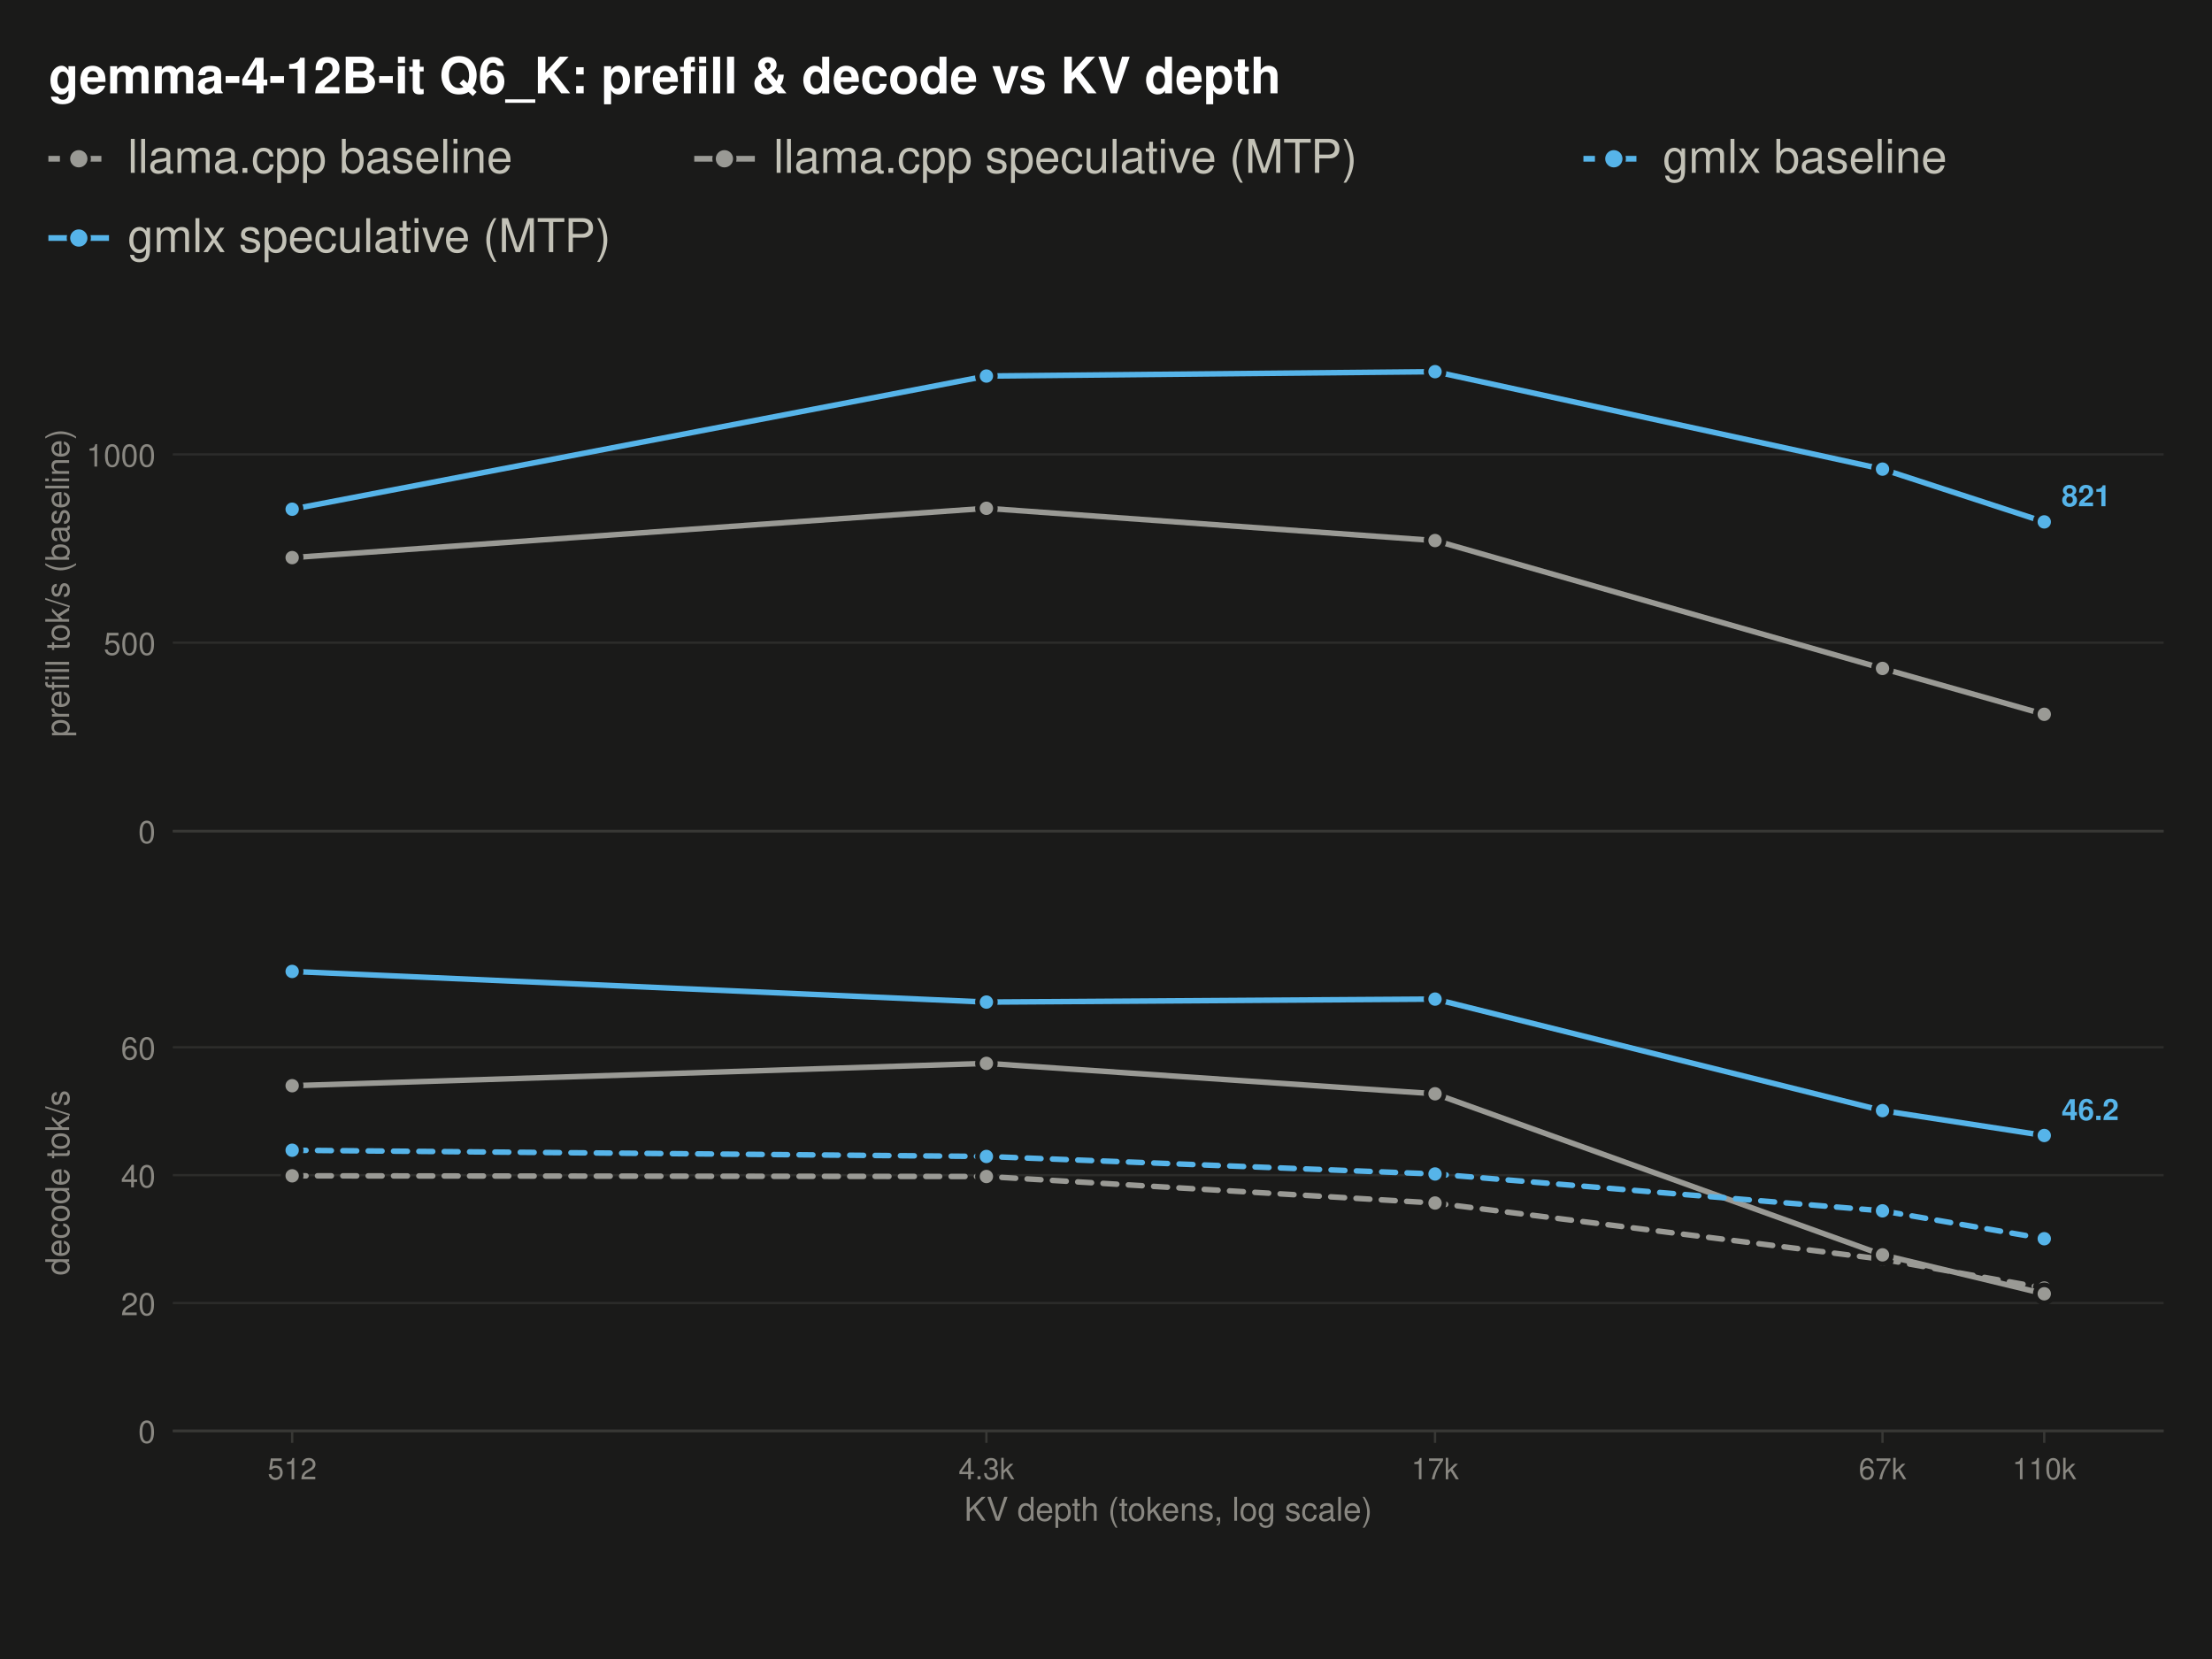
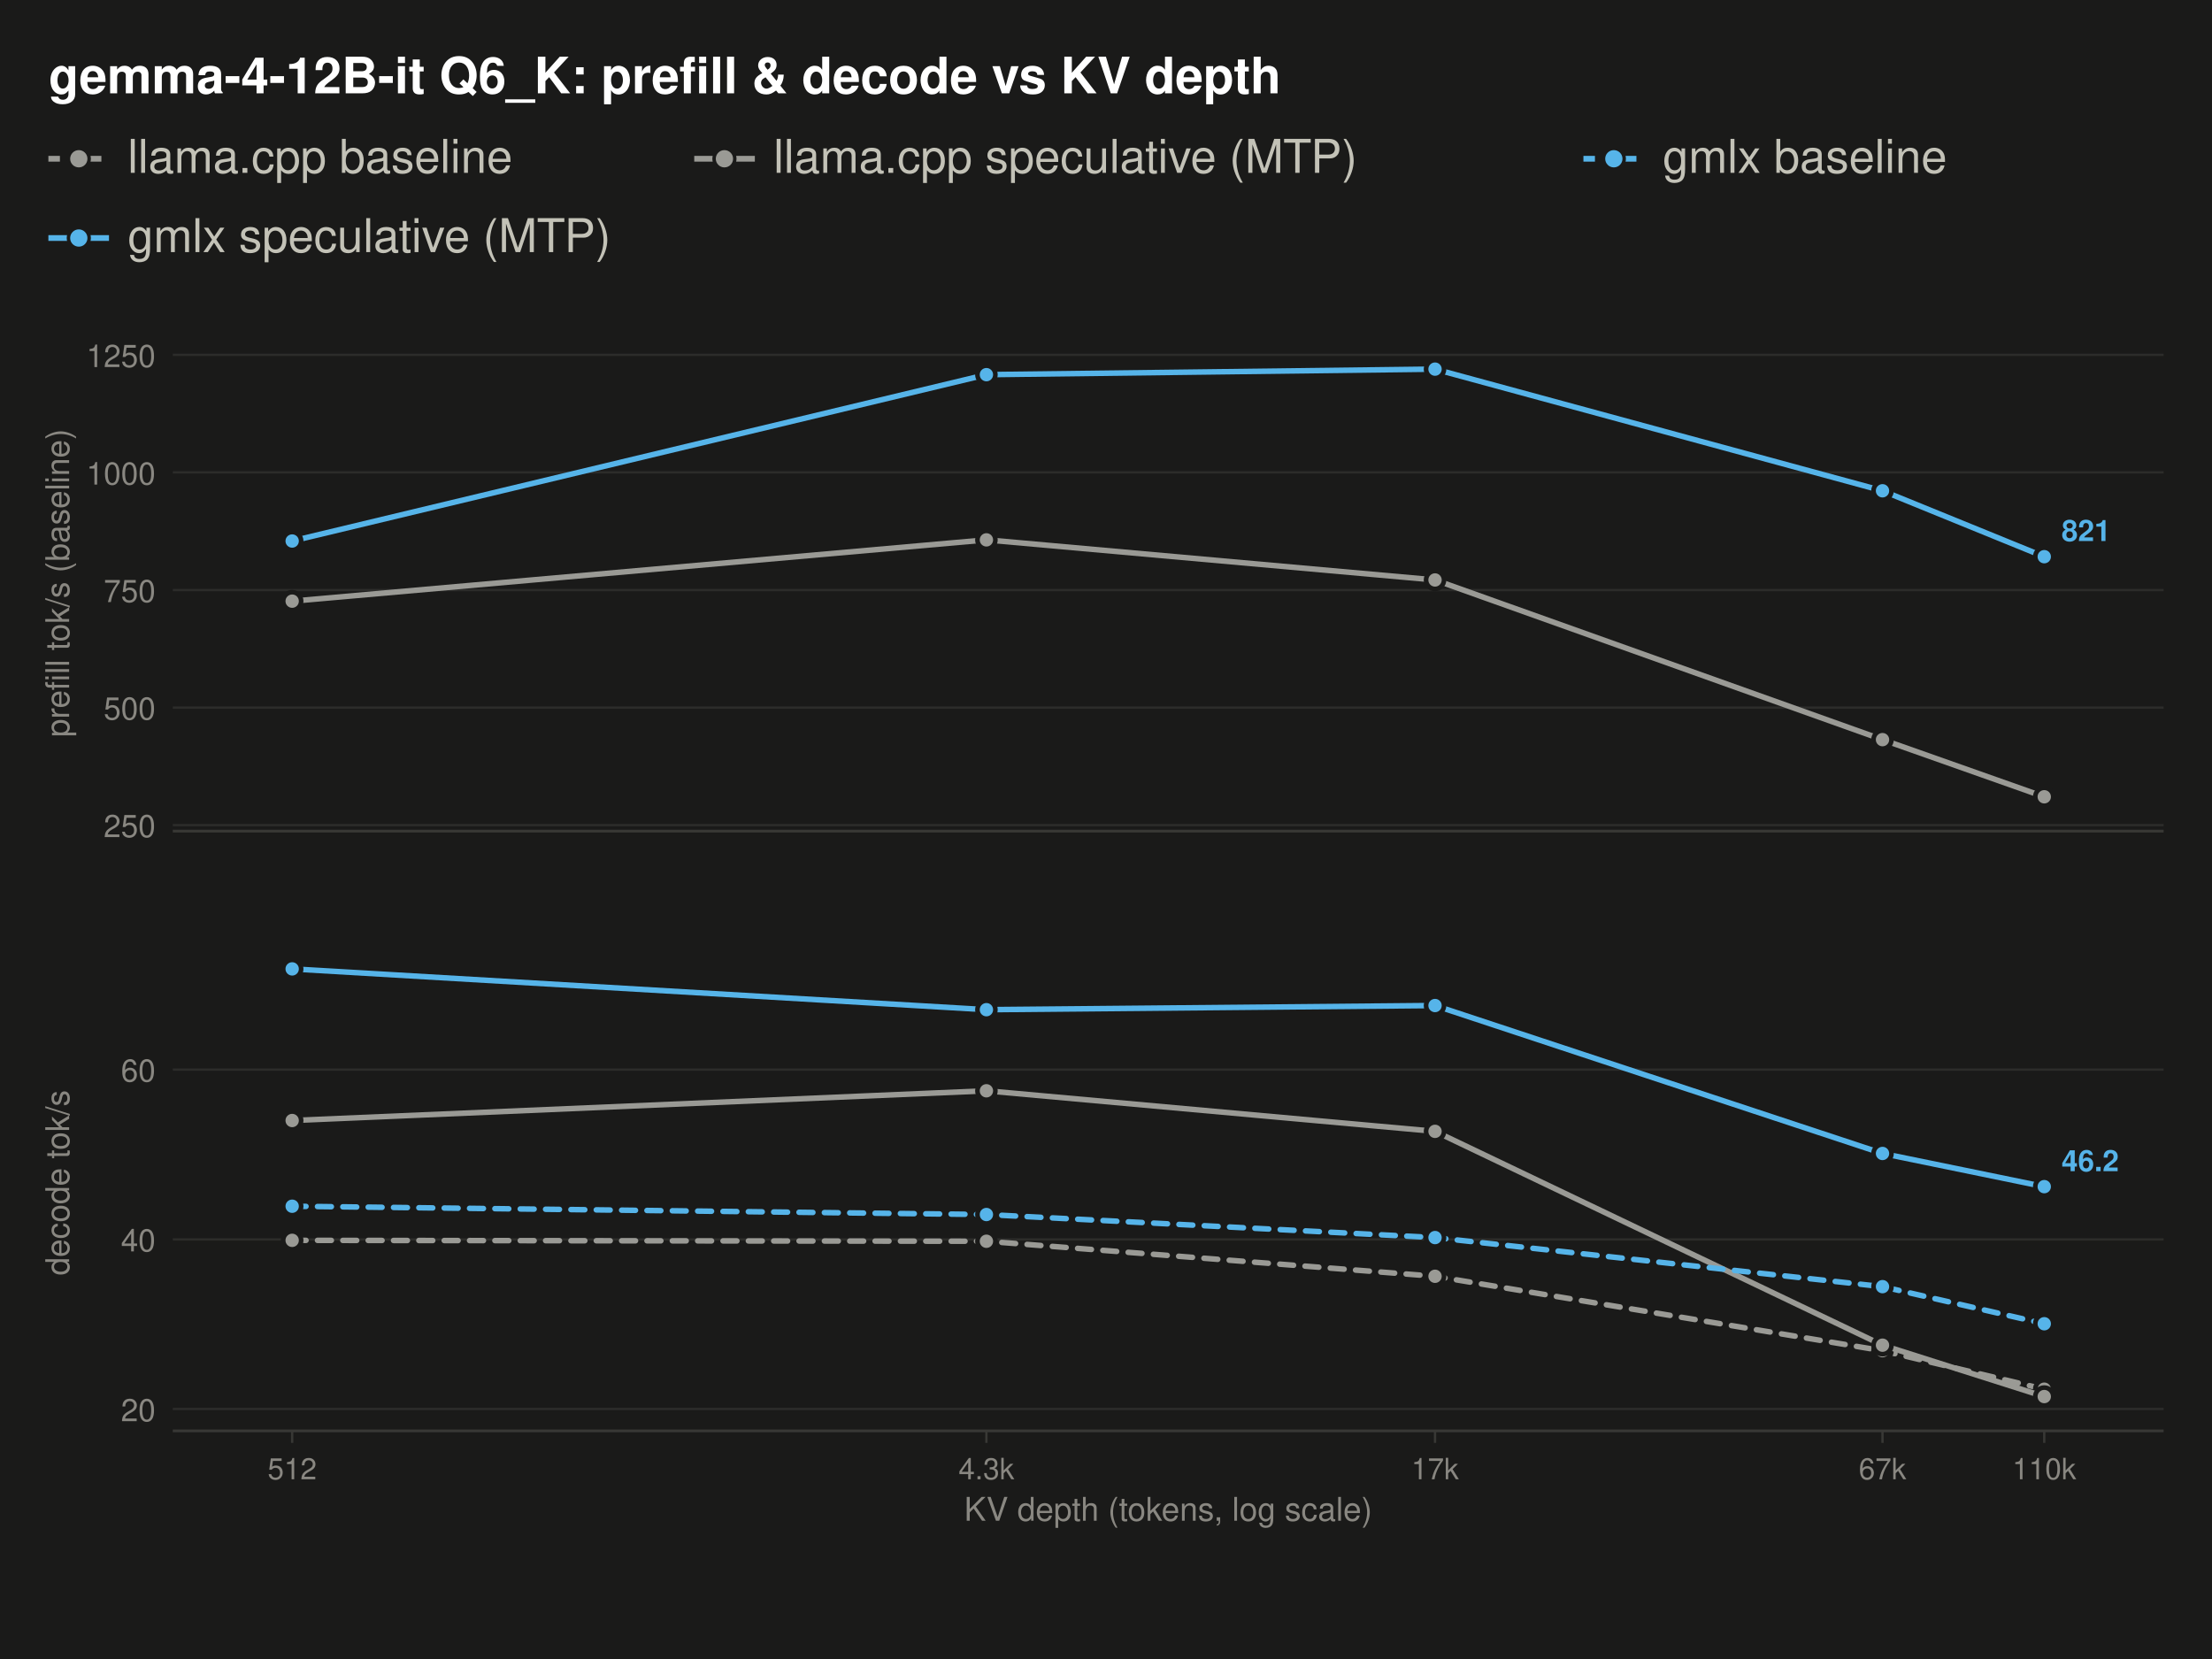
<svg xmlns="http://www.w3.org/2000/svg" width="960" height="720" viewBox="0 0 960 720" font-family="system-ui, -apple-system, 'Segoe UI', Helvetica, Arial, sans-serif">
  <rect x="0" y="0" width="960" height="720" fill="#1a1a19" />
  <text x="21.0" y="40.5" font-size="21.8" fill="#ffffff" font-weight="600">gemma-4-12B-it Q6_K: prefill &amp; decode vs KV depth</text>
  <line x1="21.0" y1="68.9" x2="47.3" y2="68.9" stroke="#9a9a95" stroke-width="2.5" stroke-dasharray="5,4" />
  <circle cx="34.2" cy="68.9" r="4.5" fill="#9a9a95" stroke="#1a1a19" stroke-width="1.5" />
  <text x="55.4" y="75.0" font-size="20.2" fill="#c3c2b7">llama.cpp baseline</text>
  <line x1="301.3" y1="68.9" x2="327.6" y2="68.9" stroke="#9a9a95" stroke-width="2.5" />
  <circle cx="314.4" cy="68.9" r="4.5" fill="#9a9a95" stroke="#1a1a19" stroke-width="1.5" />
  <text x="335.7" y="75.0" font-size="20.2" fill="#c3c2b7">llama.cpp speculative (MTP)</text>
  <line x1="687.2" y1="68.9" x2="713.5" y2="68.9" stroke="#56b4e9" stroke-width="2.5" stroke-dasharray="5,4" />
  <circle cx="700.4" cy="68.9" r="4.5" fill="#56b4e9" stroke="#1a1a19" stroke-width="1.5" />
  <text x="721.6" y="75.0" font-size="20.2" fill="#c3c2b7">gmlx baseline</text>
  <line x1="21.0" y1="103.3" x2="47.3" y2="103.3" stroke="#56b4e9" stroke-width="2.5" />
  <circle cx="34.2" cy="103.3" r="4.5" fill="#56b4e9" stroke="#1a1a19" stroke-width="1.5" />
  <text x="55.4" y="109.4" font-size="20.2" fill="#c3c2b7">gmlx speculative (MTP)</text>
-   <line x1="75.0" y1="360.7" x2="939.0" y2="360.7" stroke="#2c2c2a" stroke-width="1.0" />
-   <text x="67.5" y="365.9" font-size="13.5" fill="#898781" text-anchor="end" style="font-variant-numeric: tabular-nums">0</text>
-   <line x1="75.0" y1="278.9" x2="939.0" y2="278.9" stroke="#2c2c2a" stroke-width="1.0" />
-   <text x="67.5" y="284.2" font-size="13.5" fill="#898781" text-anchor="end" style="font-variant-numeric: tabular-nums">500</text>
-   <line x1="75.0" y1="197.2" x2="939.0" y2="197.2" stroke="#2c2c2a" stroke-width="1.0" />
-   <text x="67.5" y="202.5" font-size="13.5" fill="#898781" text-anchor="end" style="font-variant-numeric: tabular-nums">1000</text>
+   <line x1="75.0" y1="358.1" x2="939.0" y2="358.1" stroke="#2c2c2a" stroke-width="1.0" />
+   <text x="67.5" y="363.3" font-size="13.5" fill="#898781" text-anchor="end" style="font-variant-numeric: tabular-nums">250</text>
+   <line x1="75.0" y1="307.1" x2="939.0" y2="307.1" stroke="#2c2c2a" stroke-width="1.0" />
+   <text x="67.5" y="312.3" font-size="13.5" fill="#898781" text-anchor="end" style="font-variant-numeric: tabular-nums">500</text>
+   <line x1="75.0" y1="256.1" x2="939.0" y2="256.1" stroke="#2c2c2a" stroke-width="1.0" />
+   <text x="67.5" y="261.3" font-size="13.5" fill="#898781" text-anchor="end" style="font-variant-numeric: tabular-nums">750</text>
+   <line x1="75.0" y1="205.0" x2="939.0" y2="205.0" stroke="#2c2c2a" stroke-width="1.0" />
+   <text x="67.5" y="210.3" font-size="13.5" fill="#898781" text-anchor="end" style="font-variant-numeric: tabular-nums">1000</text>
+   <line x1="75.0" y1="154.0" x2="939.0" y2="154.0" stroke="#2c2c2a" stroke-width="1.0" />
+   <text x="67.5" y="159.3" font-size="13.5" fill="#898781" text-anchor="end" style="font-variant-numeric: tabular-nums">1250</text>
  <line x1="75.0" y1="360.7" x2="939.0" y2="360.7" stroke="#383835" stroke-width="1.2" />
  <line x1="126.8" y1="360.7" x2="126.8" y2="360.7" stroke="#383835" stroke-width="1.0" />
  <line x1="428.1" y1="360.7" x2="428.1" y2="360.7" stroke="#383835" stroke-width="1.0" />
  <line x1="622.8" y1="360.7" x2="622.8" y2="360.7" stroke="#383835" stroke-width="1.0" />
  <line x1="817.0" y1="360.7" x2="817.0" y2="360.7" stroke="#383835" stroke-width="1.0" />
  <line x1="887.2" y1="360.7" x2="887.2" y2="360.7" stroke="#383835" stroke-width="1.0" />
-   <path d="M126.8,242.0 L428.1,220.6 L622.8,234.6 L817.0,290.1 L887.2,310.0" fill="none" stroke="#9a9a95" stroke-width="2.4" stroke-linejoin="round" stroke-linecap="round" />
-   <circle cx="126.8" cy="242.0" r="3.9" fill="#9a9a95" stroke="#1a1a19" stroke-width="2.0" />
-   <circle cx="428.1" cy="220.6" r="3.9" fill="#9a9a95" stroke="#1a1a19" stroke-width="2.0" />
-   <circle cx="622.8" cy="234.6" r="3.9" fill="#9a9a95" stroke="#1a1a19" stroke-width="2.0" />
-   <circle cx="817.0" cy="290.1" r="3.9" fill="#9a9a95" stroke="#1a1a19" stroke-width="2.0" />
-   <circle cx="887.2" cy="310.0" r="3.9" fill="#9a9a95" stroke="#1a1a19" stroke-width="2.0" />
-   <path d="M126.8,221.0 L428.1,163.2 L622.8,161.3 L817.0,203.6 L887.2,226.5" fill="none" stroke="#56b4e9" stroke-width="2.4" stroke-linejoin="round" stroke-linecap="round" />
-   <circle cx="126.8" cy="221.0" r="3.9" fill="#56b4e9" stroke="#1a1a19" stroke-width="2.0" />
-   <circle cx="428.1" cy="163.2" r="3.9" fill="#56b4e9" stroke="#1a1a19" stroke-width="2.0" />
-   <circle cx="622.8" cy="161.3" r="3.9" fill="#56b4e9" stroke="#1a1a19" stroke-width="2.0" />
-   <circle cx="817.0" cy="203.6" r="3.9" fill="#56b4e9" stroke="#1a1a19" stroke-width="2.0" />
-   <circle cx="887.2" cy="226.5" r="3.9" fill="#56b4e9" stroke="#1a1a19" stroke-width="2.0" />
-   <text x="894.7" y="219.7" font-size="12.8" fill="#56b4e9" font-weight="600" style="font-variant-numeric: tabular-nums">821</text>
+   <path d="M126.8,260.9 L428.1,234.3 L622.8,251.7 L817.0,321.0 L887.2,345.8" fill="none" stroke="#9a9a95" stroke-width="2.4" stroke-linejoin="round" stroke-linecap="round" />
+   <circle cx="126.8" cy="260.9" r="3.9" fill="#9a9a95" stroke="#1a1a19" stroke-width="2.0" />
+   <circle cx="428.1" cy="234.3" r="3.9" fill="#9a9a95" stroke="#1a1a19" stroke-width="2.0" />
+   <circle cx="622.8" cy="251.7" r="3.9" fill="#9a9a95" stroke="#1a1a19" stroke-width="2.0" />
+   <circle cx="817.0" cy="321.0" r="3.9" fill="#9a9a95" stroke="#1a1a19" stroke-width="2.0" />
+   <circle cx="887.2" cy="345.8" r="3.9" fill="#9a9a95" stroke="#1a1a19" stroke-width="2.0" />
+   <path d="M126.8,234.8 L428.1,162.6 L622.8,160.2 L817.0,213.0 L887.2,241.6" fill="none" stroke="#56b4e9" stroke-width="2.4" stroke-linejoin="round" stroke-linecap="round" />
+   <circle cx="126.8" cy="234.8" r="3.9" fill="#56b4e9" stroke="#1a1a19" stroke-width="2.0" />
+   <circle cx="428.1" cy="162.6" r="3.9" fill="#56b4e9" stroke="#1a1a19" stroke-width="2.0" />
+   <circle cx="622.8" cy="160.2" r="3.9" fill="#56b4e9" stroke="#1a1a19" stroke-width="2.0" />
+   <circle cx="817.0" cy="213.0" r="3.9" fill="#56b4e9" stroke="#1a1a19" stroke-width="2.0" />
+   <circle cx="887.2" cy="241.6" r="3.9" fill="#56b4e9" stroke="#1a1a19" stroke-width="2.0" />
+   <text x="894.7" y="234.8" font-size="12.8" fill="#56b4e9" font-weight="600" style="font-variant-numeric: tabular-nums">821</text>
  <text x="30.0" y="253.0" font-size="14.2" fill="#898781" text-anchor="middle" transform="rotate(-90.0 30.0 253.0)">prefill tok/s (baseline)</text>
-   <line x1="75.0" y1="621.0" x2="939.0" y2="621.0" stroke="#2c2c2a" stroke-width="1.0" />
-   <text x="67.5" y="626.2" font-size="13.5" fill="#898781" text-anchor="end" style="font-variant-numeric: tabular-nums">0</text>
-   <line x1="75.0" y1="565.5" x2="939.0" y2="565.5" stroke="#2c2c2a" stroke-width="1.0" />
-   <text x="67.5" y="570.8" font-size="13.5" fill="#898781" text-anchor="end" style="font-variant-numeric: tabular-nums">20</text>
-   <line x1="75.0" y1="510.0" x2="939.0" y2="510.0" stroke="#2c2c2a" stroke-width="1.0" />
-   <text x="67.5" y="515.3" font-size="13.5" fill="#898781" text-anchor="end" style="font-variant-numeric: tabular-nums">40</text>
-   <line x1="75.0" y1="454.5" x2="939.0" y2="454.5" stroke="#2c2c2a" stroke-width="1.0" />
-   <text x="67.5" y="459.8" font-size="13.5" fill="#898781" text-anchor="end" style="font-variant-numeric: tabular-nums">60</text>
+   <line x1="75.0" y1="611.5" x2="939.0" y2="611.5" stroke="#2c2c2a" stroke-width="1.0" />
+   <text x="67.5" y="616.8" font-size="13.5" fill="#898781" text-anchor="end" style="font-variant-numeric: tabular-nums">20</text>
+   <line x1="75.0" y1="537.9" x2="939.0" y2="537.9" stroke="#2c2c2a" stroke-width="1.0" />
+   <text x="67.5" y="543.1" font-size="13.5" fill="#898781" text-anchor="end" style="font-variant-numeric: tabular-nums">40</text>
+   <line x1="75.0" y1="464.2" x2="939.0" y2="464.2" stroke="#2c2c2a" stroke-width="1.0" />
+   <text x="67.5" y="469.4" font-size="13.5" fill="#898781" text-anchor="end" style="font-variant-numeric: tabular-nums">60</text>
  <line x1="75.0" y1="621.0" x2="939.0" y2="621.0" stroke="#383835" stroke-width="1.2" />
  <line x1="126.8" y1="621.0" x2="126.8" y2="626.2" stroke="#383835" stroke-width="1.0" />
  <text x="126.8" y="642.0" font-size="12.8" fill="#898781" text-anchor="middle" style="font-variant-numeric: tabular-nums">512</text>
  <line x1="428.1" y1="621.0" x2="428.1" y2="626.2" stroke="#383835" stroke-width="1.0" />
  <text x="428.1" y="642.0" font-size="12.8" fill="#898781" text-anchor="middle" style="font-variant-numeric: tabular-nums">4.3k</text>
  <line x1="622.8" y1="621.0" x2="622.8" y2="626.2" stroke="#383835" stroke-width="1.0" />
  <text x="622.8" y="642.0" font-size="12.8" fill="#898781" text-anchor="middle" style="font-variant-numeric: tabular-nums">17k</text>
  <line x1="817.0" y1="621.0" x2="817.0" y2="626.2" stroke="#383835" stroke-width="1.0" />
  <text x="817.0" y="642.0" font-size="12.8" fill="#898781" text-anchor="middle" style="font-variant-numeric: tabular-nums">67k</text>
  <line x1="887.2" y1="621.0" x2="887.2" y2="626.2" stroke="#383835" stroke-width="1.0" />
  <text x="887.2" y="642.0" font-size="12.8" fill="#898781" text-anchor="middle" style="font-variant-numeric: tabular-nums">110k</text>
-   <path d="M126.8,510.3 L428.1,510.6 L622.8,522.1 L817.0,546.5 L887.2,559.0" fill="none" stroke="#9a9a95" stroke-width="2.4" stroke-dasharray="6,5" stroke-linejoin="round" stroke-linecap="round" />
-   <circle cx="126.8" cy="510.3" r="3.9" fill="#9a9a95" stroke="#1a1a19" stroke-width="2.0" />
-   <circle cx="428.1" cy="510.6" r="3.9" fill="#9a9a95" stroke="#1a1a19" stroke-width="2.0" />
-   <circle cx="622.8" cy="522.1" r="3.9" fill="#9a9a95" stroke="#1a1a19" stroke-width="2.0" />
-   <circle cx="817.0" cy="546.5" r="3.9" fill="#9a9a95" stroke="#1a1a19" stroke-width="2.0" />
-   <circle cx="887.2" cy="559.0" r="3.9" fill="#9a9a95" stroke="#1a1a19" stroke-width="2.0" />
-   <path d="M126.8,471.2 L428.1,461.5 L622.8,474.7 L817.0,544.6 L887.2,561.5" fill="none" stroke="#9a9a95" stroke-width="2.4" stroke-linejoin="round" stroke-linecap="round" />
-   <circle cx="126.8" cy="471.2" r="3.9" fill="#9a9a95" stroke="#1a1a19" stroke-width="2.0" />
-   <circle cx="428.1" cy="461.5" r="3.9" fill="#9a9a95" stroke="#1a1a19" stroke-width="2.0" />
-   <circle cx="622.8" cy="474.7" r="3.9" fill="#9a9a95" stroke="#1a1a19" stroke-width="2.0" />
-   <circle cx="817.0" cy="544.6" r="3.9" fill="#9a9a95" stroke="#1a1a19" stroke-width="2.0" />
-   <circle cx="887.2" cy="561.5" r="3.9" fill="#9a9a95" stroke="#1a1a19" stroke-width="2.0" />
-   <path d="M126.8,499.2 L428.1,501.9 L622.8,509.5 L817.0,525.5 L887.2,537.6" fill="none" stroke="#56b4e9" stroke-width="2.4" stroke-dasharray="6,5" stroke-linejoin="round" stroke-linecap="round" />
-   <circle cx="126.8" cy="499.2" r="3.9" fill="#56b4e9" stroke="#1a1a19" stroke-width="2.0" />
-   <circle cx="428.1" cy="501.9" r="3.9" fill="#56b4e9" stroke="#1a1a19" stroke-width="2.0" />
-   <circle cx="622.8" cy="509.5" r="3.9" fill="#56b4e9" stroke="#1a1a19" stroke-width="2.0" />
-   <circle cx="817.0" cy="525.5" r="3.9" fill="#56b4e9" stroke="#1a1a19" stroke-width="2.0" />
-   <circle cx="887.2" cy="537.6" r="3.9" fill="#56b4e9" stroke="#1a1a19" stroke-width="2.0" />
-   <path d="M126.8,421.6 L428.1,434.9 L622.8,433.6 L817.0,482.0 L887.2,492.8" fill="none" stroke="#56b4e9" stroke-width="2.4" stroke-linejoin="round" stroke-linecap="round" />
-   <circle cx="126.8" cy="421.6" r="3.9" fill="#56b4e9" stroke="#1a1a19" stroke-width="2.0" />
-   <circle cx="428.1" cy="434.9" r="3.9" fill="#56b4e9" stroke="#1a1a19" stroke-width="2.0" />
-   <circle cx="622.8" cy="433.6" r="3.9" fill="#56b4e9" stroke="#1a1a19" stroke-width="2.0" />
-   <circle cx="817.0" cy="482.0" r="3.9" fill="#56b4e9" stroke="#1a1a19" stroke-width="2.0" />
-   <circle cx="887.2" cy="492.8" r="3.9" fill="#56b4e9" stroke="#1a1a19" stroke-width="2.0" />
-   <text x="894.7" y="486.1" font-size="12.8" fill="#56b4e9" font-weight="600" style="font-variant-numeric: tabular-nums">46.2</text>
+   <path d="M126.8,538.3 L428.1,538.7 L622.8,553.9 L817.0,586.2 L887.2,602.9" fill="none" stroke="#9a9a95" stroke-width="2.4" stroke-dasharray="6,5" stroke-linejoin="round" stroke-linecap="round" />
+   <circle cx="126.8" cy="538.3" r="3.9" fill="#9a9a95" stroke="#1a1a19" stroke-width="2.0" />
+   <circle cx="428.1" cy="538.7" r="3.9" fill="#9a9a95" stroke="#1a1a19" stroke-width="2.0" />
+   <circle cx="622.8" cy="553.9" r="3.9" fill="#9a9a95" stroke="#1a1a19" stroke-width="2.0" />
+   <circle cx="817.0" cy="586.2" r="3.9" fill="#9a9a95" stroke="#1a1a19" stroke-width="2.0" />
+   <circle cx="887.2" cy="602.9" r="3.9" fill="#9a9a95" stroke="#1a1a19" stroke-width="2.0" />
+   <path d="M126.8,486.3 L428.1,473.4 L622.8,491.0 L817.0,583.8 L887.2,606.1" fill="none" stroke="#9a9a95" stroke-width="2.4" stroke-linejoin="round" stroke-linecap="round" />
+   <circle cx="126.8" cy="486.3" r="3.9" fill="#9a9a95" stroke="#1a1a19" stroke-width="2.0" />
+   <circle cx="428.1" cy="473.4" r="3.9" fill="#9a9a95" stroke="#1a1a19" stroke-width="2.0" />
+   <circle cx="622.8" cy="491.0" r="3.9" fill="#9a9a95" stroke="#1a1a19" stroke-width="2.0" />
+   <circle cx="817.0" cy="583.8" r="3.9" fill="#9a9a95" stroke="#1a1a19" stroke-width="2.0" />
+   <circle cx="887.2" cy="606.1" r="3.9" fill="#9a9a95" stroke="#1a1a19" stroke-width="2.0" />
+   <path d="M126.8,523.5 L428.1,527.1 L622.8,537.1 L817.0,558.4 L887.2,574.5" fill="none" stroke="#56b4e9" stroke-width="2.4" stroke-dasharray="6,5" stroke-linejoin="round" stroke-linecap="round" />
+   <circle cx="126.8" cy="523.5" r="3.9" fill="#56b4e9" stroke="#1a1a19" stroke-width="2.0" />
+   <circle cx="428.1" cy="527.1" r="3.9" fill="#56b4e9" stroke="#1a1a19" stroke-width="2.0" />
+   <circle cx="622.8" cy="537.1" r="3.9" fill="#56b4e9" stroke="#1a1a19" stroke-width="2.0" />
+   <circle cx="817.0" cy="558.4" r="3.9" fill="#56b4e9" stroke="#1a1a19" stroke-width="2.0" />
+   <circle cx="887.2" cy="574.5" r="3.9" fill="#56b4e9" stroke="#1a1a19" stroke-width="2.0" />
+   <path d="M126.8,420.5 L428.1,438.2 L622.8,436.4 L817.0,500.6 L887.2,515.0" fill="none" stroke="#56b4e9" stroke-width="2.4" stroke-linejoin="round" stroke-linecap="round" />
+   <circle cx="126.8" cy="420.5" r="3.9" fill="#56b4e9" stroke="#1a1a19" stroke-width="2.0" />
+   <circle cx="428.1" cy="438.2" r="3.9" fill="#56b4e9" stroke="#1a1a19" stroke-width="2.0" />
+   <circle cx="622.8" cy="436.4" r="3.9" fill="#56b4e9" stroke="#1a1a19" stroke-width="2.0" />
+   <circle cx="817.0" cy="500.6" r="3.9" fill="#56b4e9" stroke="#1a1a19" stroke-width="2.0" />
+   <circle cx="887.2" cy="515.0" r="3.9" fill="#56b4e9" stroke="#1a1a19" stroke-width="2.0" />
+   <text x="894.7" y="508.3" font-size="12.8" fill="#56b4e9" font-weight="600" style="font-variant-numeric: tabular-nums">46.2</text>
  <text x="30.0" y="513.3" font-size="14.2" fill="#898781" text-anchor="middle" transform="rotate(-90.0 30.0 513.3)">decode tok/s</text>
  <text x="507.0" y="660.0" font-size="14.2" fill="#898781" text-anchor="middle">KV depth (tokens, log scale)</text>
</svg>
